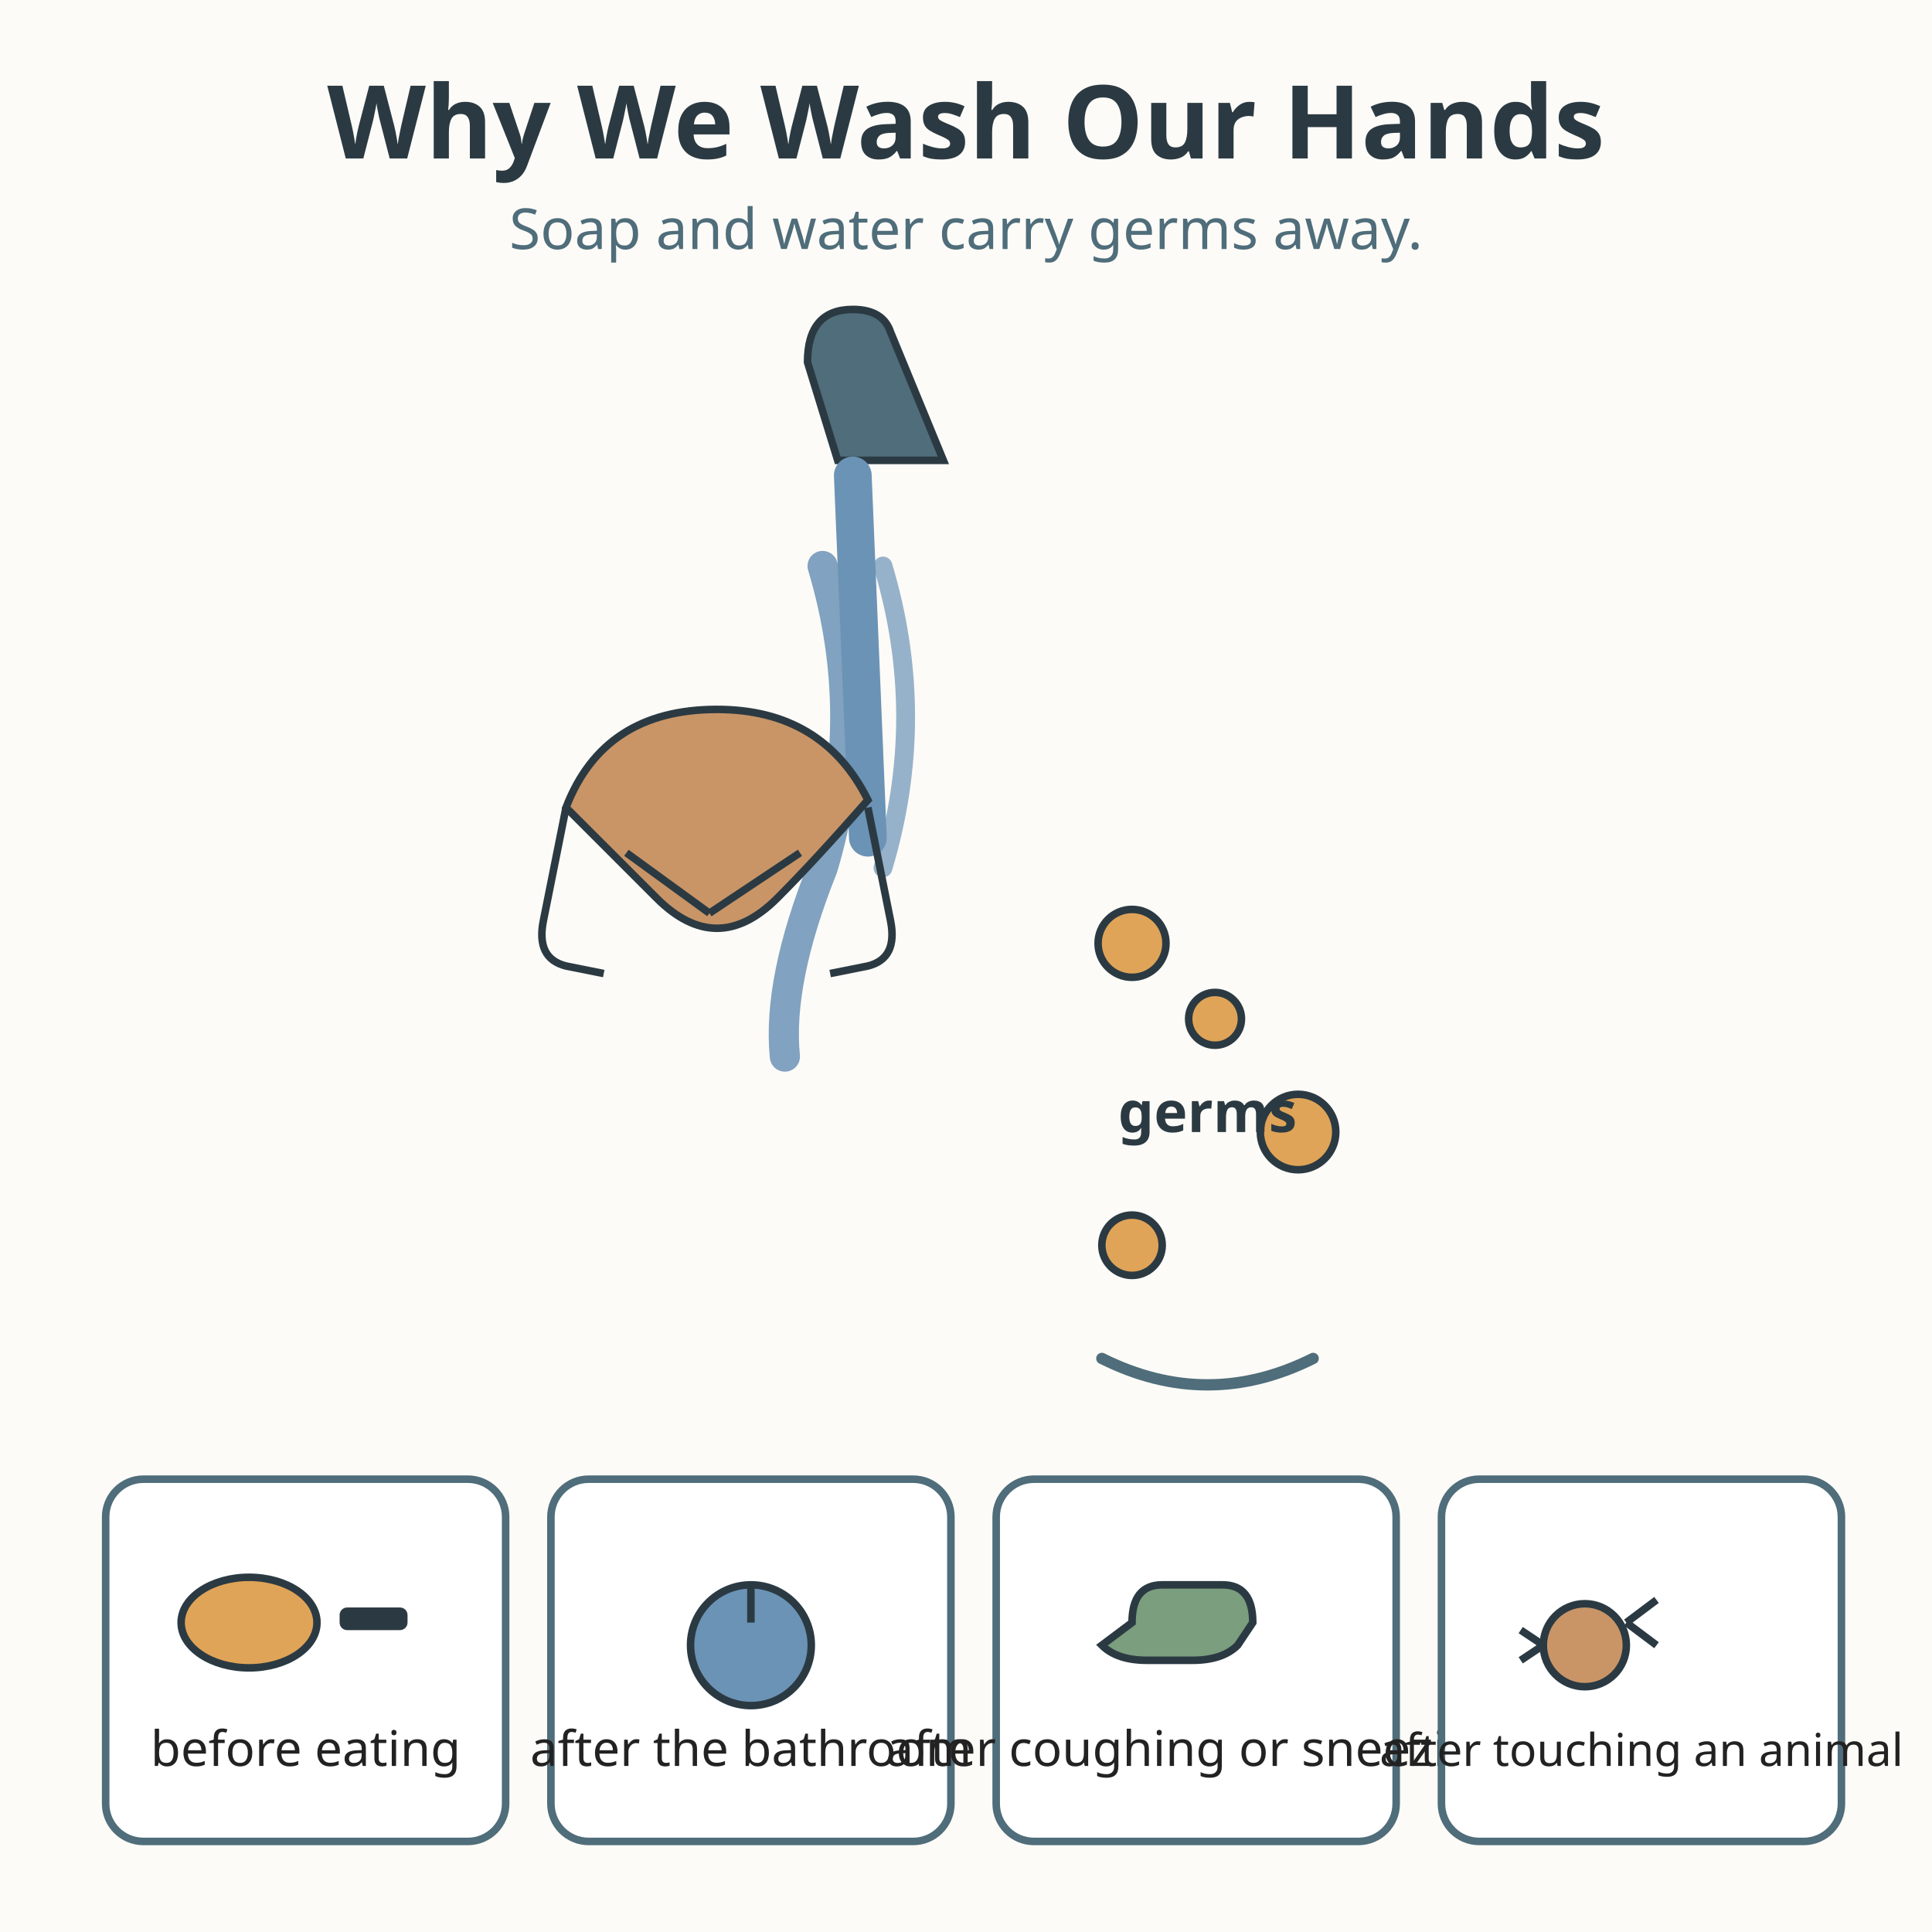
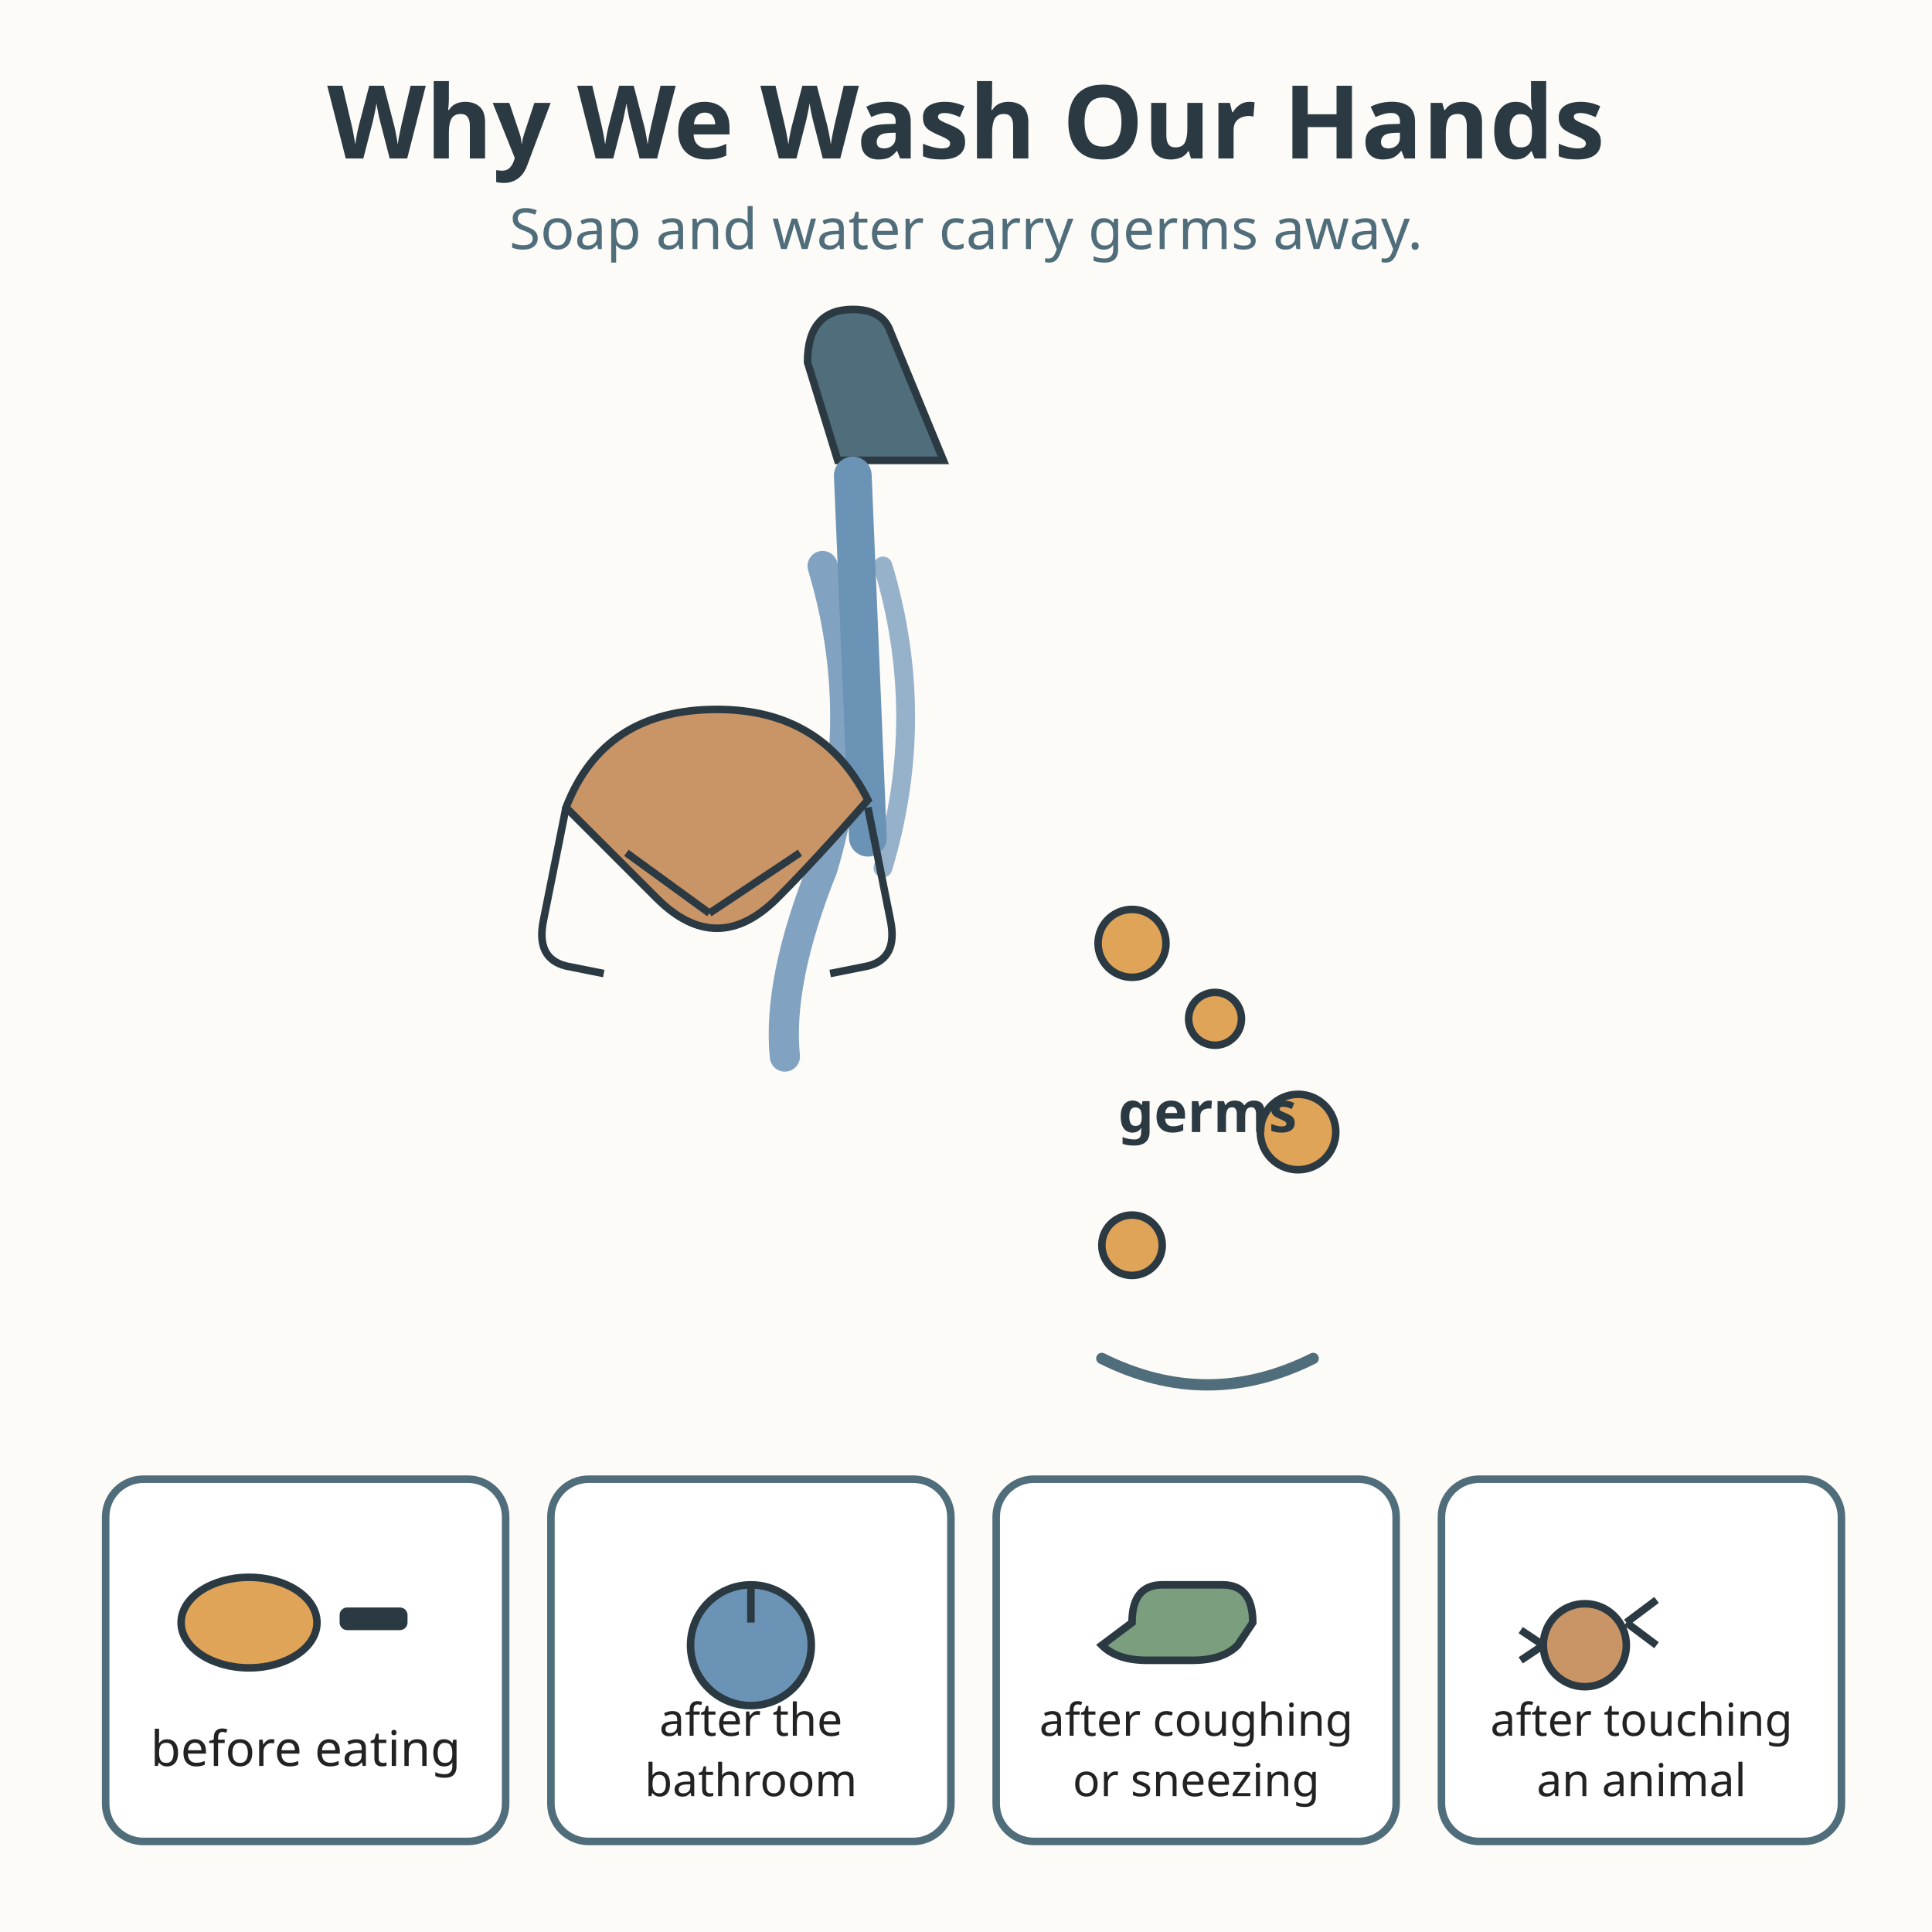
<svg xmlns="http://www.w3.org/2000/svg" viewBox="0 0 512 512" role="img" aria-labelledby="title-L-02-008-05-why-we-wash-our-hands desc-L-02-008-05-why-we-wash-our-hands">
  <rect width="512" height="512" fill="#fdfbf7" />
  <text x="256" y="42" text-anchor="middle" font-family="sans-serif" font-size="27" font-weight="bold" fill="#2b3a42">Why We Wash Our Hands</text>
  <text x="256" y="66" text-anchor="middle" font-family="sans-serif" font-size="15" fill="#4f6d7a">Soap and water carry germs away.</text>
  <g>
    <path d="M214 96 q0 -14 12 -14 q8 0 10 6 l14 34 l-28 0 Z" fill="#4f6d7a" stroke="#2b3a42" stroke-width="2" />
    <path d="M226 126 l4 96" stroke="#6b93b6" stroke-width="10" stroke-linecap="round" />
    <path d="M218 150 q12 40 0 80 q-12 30 -10 50" fill="none" stroke="#6b93b6" stroke-width="8" stroke-linecap="round" opacity="0.85" />
    <path d="M234 150 q12 40 0 80" fill="none" stroke="#6b93b6" stroke-width="5" stroke-linecap="round" opacity="0.7" />
  </g>
  <g>
    <path d="M150 214 q10 -26 40 -26 q28 0 40 24 q-14 16 -24 26 q-8 8 -16 8 q-8 0 -16 -8 q-10 -10 -24 -24 Z" fill="#c99567" stroke="#2b3a42" stroke-width="2" />
    <path d="M150 214 l-6 30 q-2 10 6 12 l10 2" fill="none" stroke="#2b3a42" stroke-width="2" />
    <path d="M230 214 l6 30 q2 10 -6 12 l-10 2" fill="none" stroke="#2b3a42" stroke-width="2" />
    <path d="M166 226 l22 16 m0 0 l24 -16" fill="none" stroke="#2b3a42" stroke-width="2" />
  </g>
  <g>
    <circle cx="300" cy="250" r="9" fill="#e0a458" stroke="#2b3a42" stroke-width="2" />
    <circle cx="322" cy="270" r="7" fill="#e0a458" stroke="#2b3a42" stroke-width="2" />
    <circle cx="344" cy="300" r="10" fill="#e0a458" stroke="#2b3a42" stroke-width="2" />
    <circle cx="300" cy="330" r="8" fill="#e0a458" stroke="#2b3a42" stroke-width="2" />
    <path d="M292 360 q28 14 56 0" fill="none" stroke="#4f6d7a" stroke-width="3" stroke-linecap="round" />
    <text x="320" y="300" text-anchor="middle" font-family="sans-serif" font-size="15" font-weight="bold" fill="#2b3a42">germs</text>
  </g>
  <g>
    <rect x="28" y="392" width="106" height="96" rx="10" fill="#ffffff" stroke="#4f6d7a" stroke-width="2" />
    <ellipse cx="66" cy="430" rx="18" ry="12" fill="#e0a458" stroke="#2b3a42" stroke-width="2" />
    <rect x="90" y="426" width="18" height="6" rx="2" fill="#2b3a42" />
    <text x="81" y="468" text-anchor="middle" font-family="sans-serif" font-size="13" fill="#222222">before eating</text>
    <rect x="146" y="392" width="106" height="96" rx="10" fill="#ffffff" stroke="#4f6d7a" stroke-width="2" />
    <circle cx="199" cy="436" r="16" fill="#6b93b6" stroke="#2b3a42" stroke-width="2" />
    <path d="M199 420 l0 10" stroke="#2b3a42" stroke-width="2" />
-     <text x="199" y="468" text-anchor="middle" font-family="sans-serif" font-size="13" fill="#222222">after the bathroom</text>
+     <text x="199" y="460" text-anchor="middle" font-family="sans-serif" font-size="12" fill="#222222">after the</text>
+     <text x="199" y="476" text-anchor="middle" font-family="sans-serif" font-size="12" fill="#222222">bathroom</text>
    <rect x="264" y="392" width="106" height="96" rx="10" fill="#ffffff" stroke="#4f6d7a" stroke-width="2" />
    <path d="M300 430 q0 -10 8 -10 l16 0 q8 0 8 10 l-4 6 q-4 4 -12 4 l-12 0 q-8 0 -12 -4 Z" fill="#7a9e7e" stroke="#2b3a42" stroke-width="2" />
-     <text x="317" y="468" text-anchor="middle" font-family="sans-serif" font-size="13" fill="#222222">after coughing or sneezing</text>
+     <text x="317" y="460" text-anchor="middle" font-family="sans-serif" font-size="12" fill="#222222">after coughing</text>
+     <text x="317" y="476" text-anchor="middle" font-family="sans-serif" font-size="12" fill="#222222">or sneezing</text>
    <rect x="382" y="392" width="106" height="96" rx="10" fill="#ffffff" stroke="#4f6d7a" stroke-width="2" />
    <circle cx="420" cy="436" r="11" fill="#c99567" stroke="#2b3a42" stroke-width="2" />
    <path d="M431 430 l8 -6 m0 12 l-8 -6" fill="none" stroke="#2b3a42" stroke-width="2" />
    <path d="M409 436 l-6 4 m0 -8 l6 4" fill="none" stroke="#2b3a42" stroke-width="2" />
-     <text x="435" y="468" text-anchor="middle" font-family="sans-serif" font-size="12" fill="#222222">after touching an animal</text>
+     <text x="435" y="460" text-anchor="middle" font-family="sans-serif" font-size="12" fill="#222222">after touching</text>
+     <text x="435" y="476" text-anchor="middle" font-family="sans-serif" font-size="12" fill="#222222">an animal</text>
  </g>
</svg>
